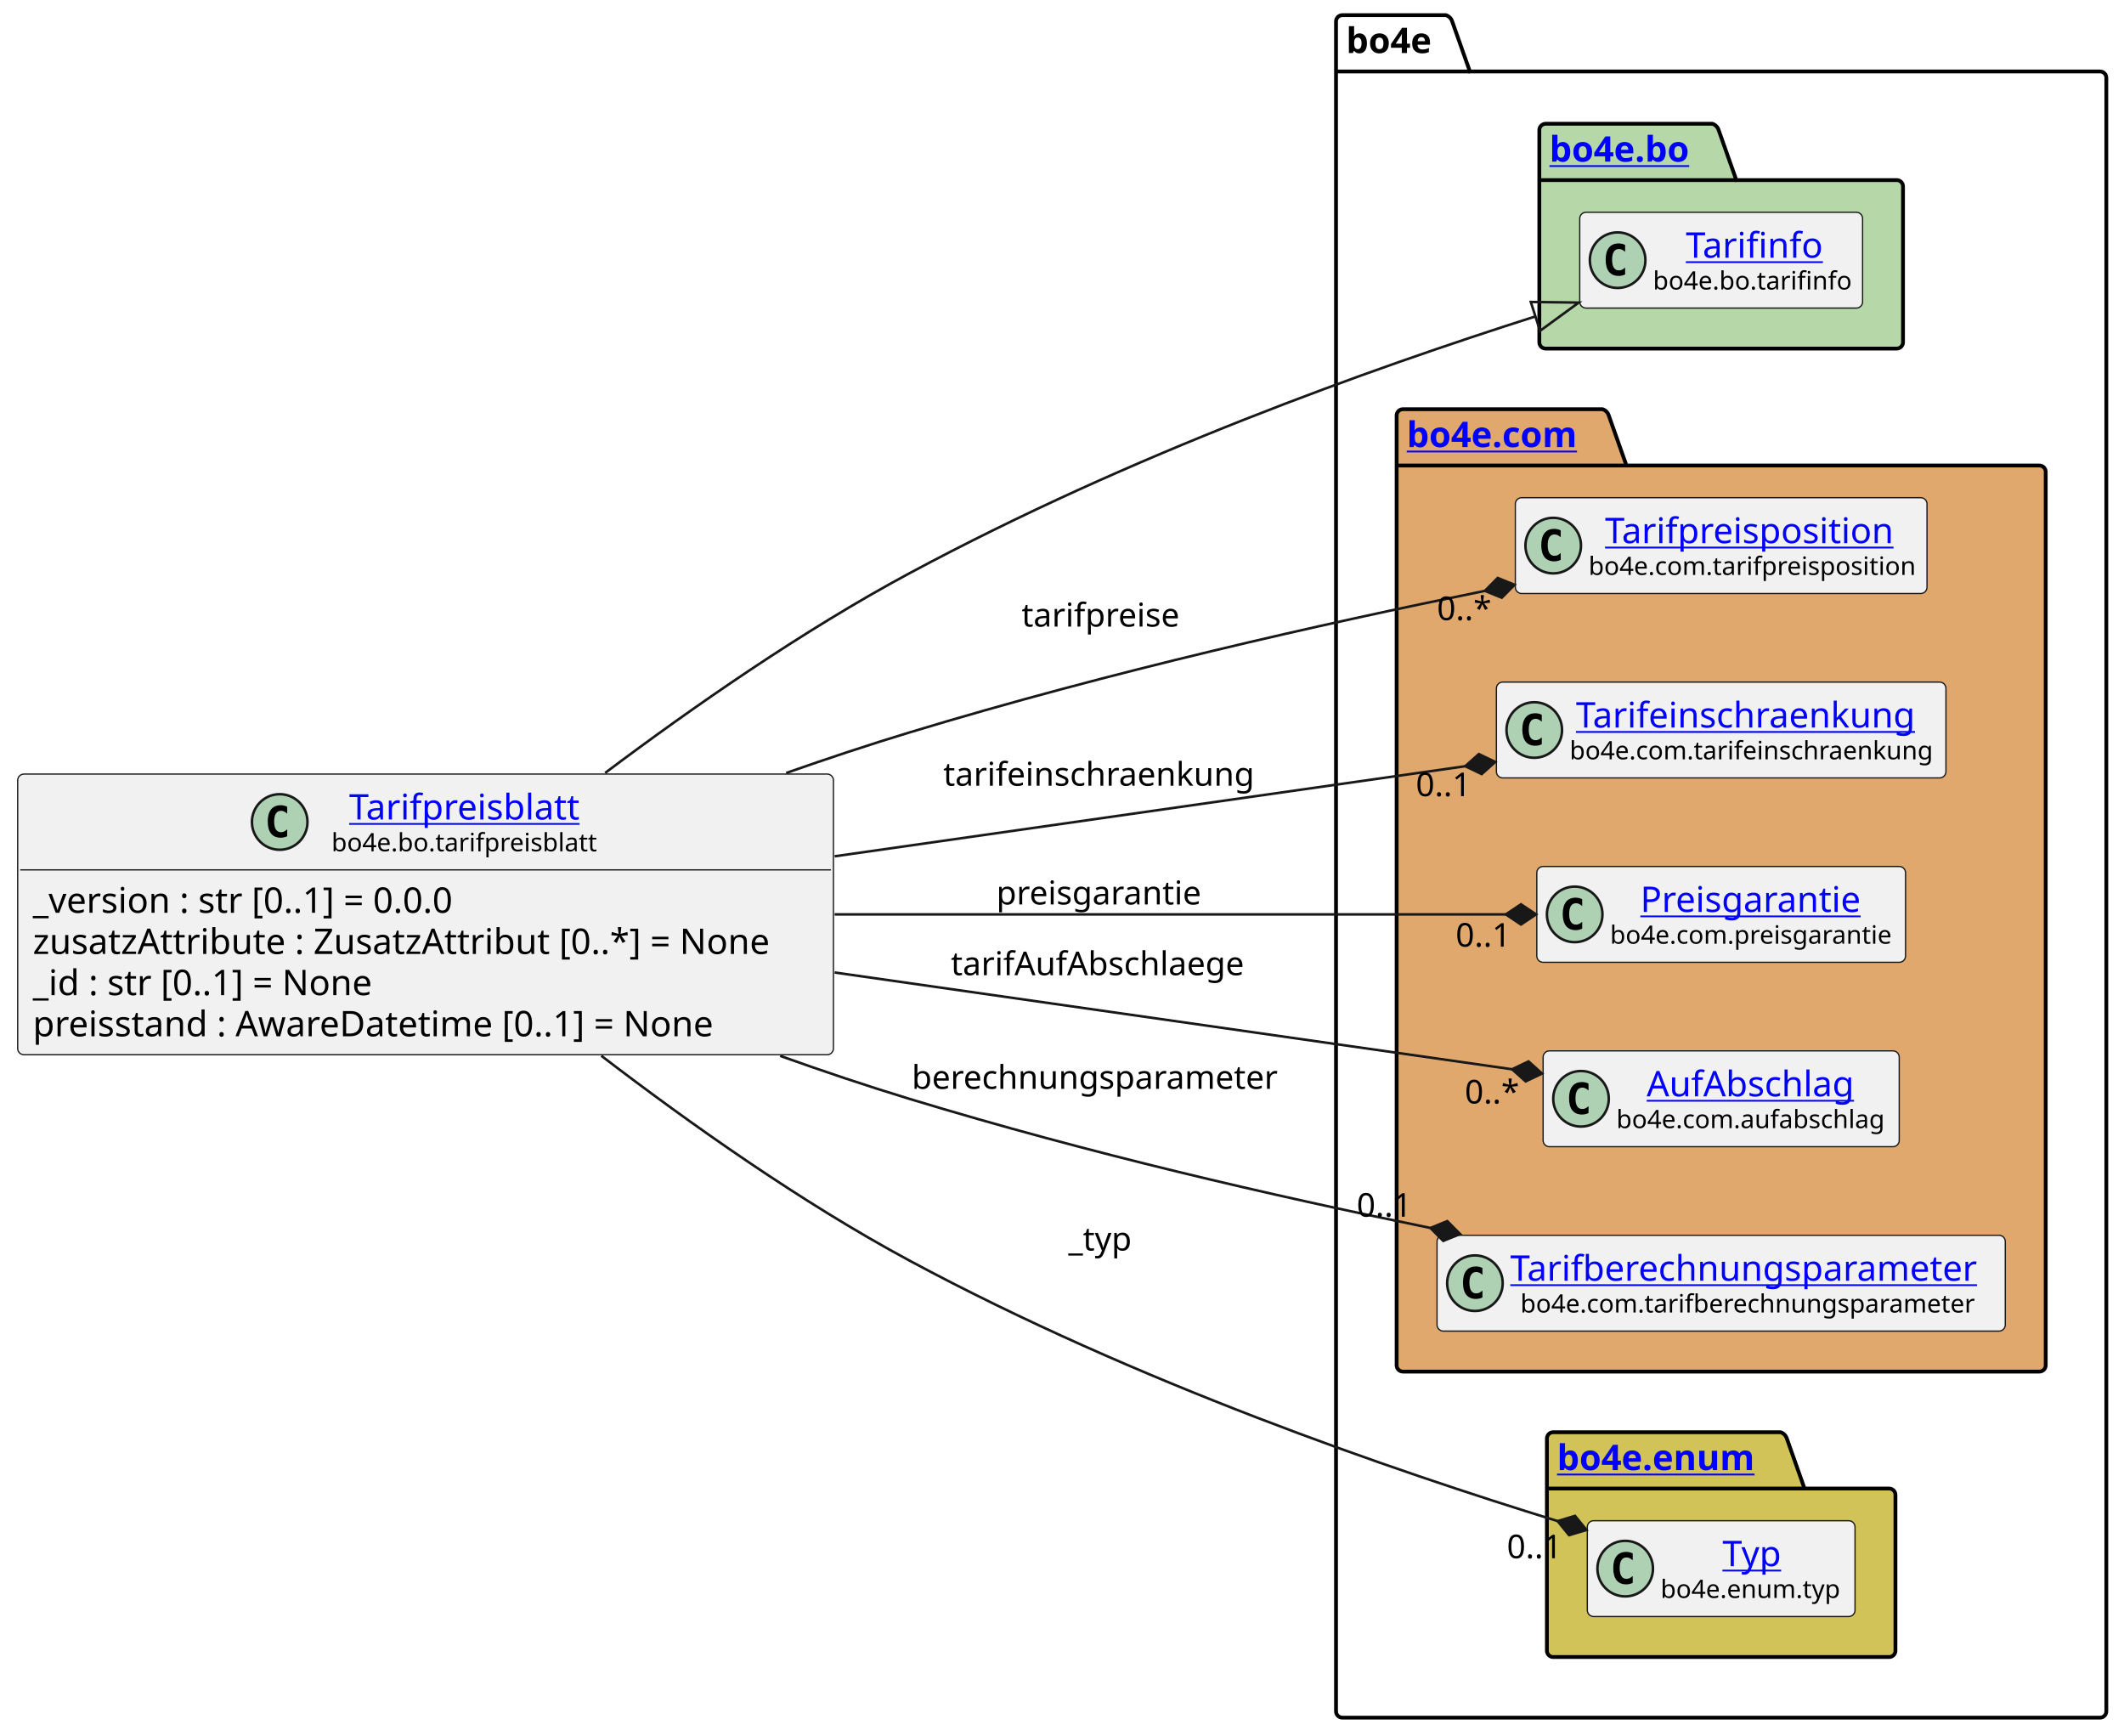
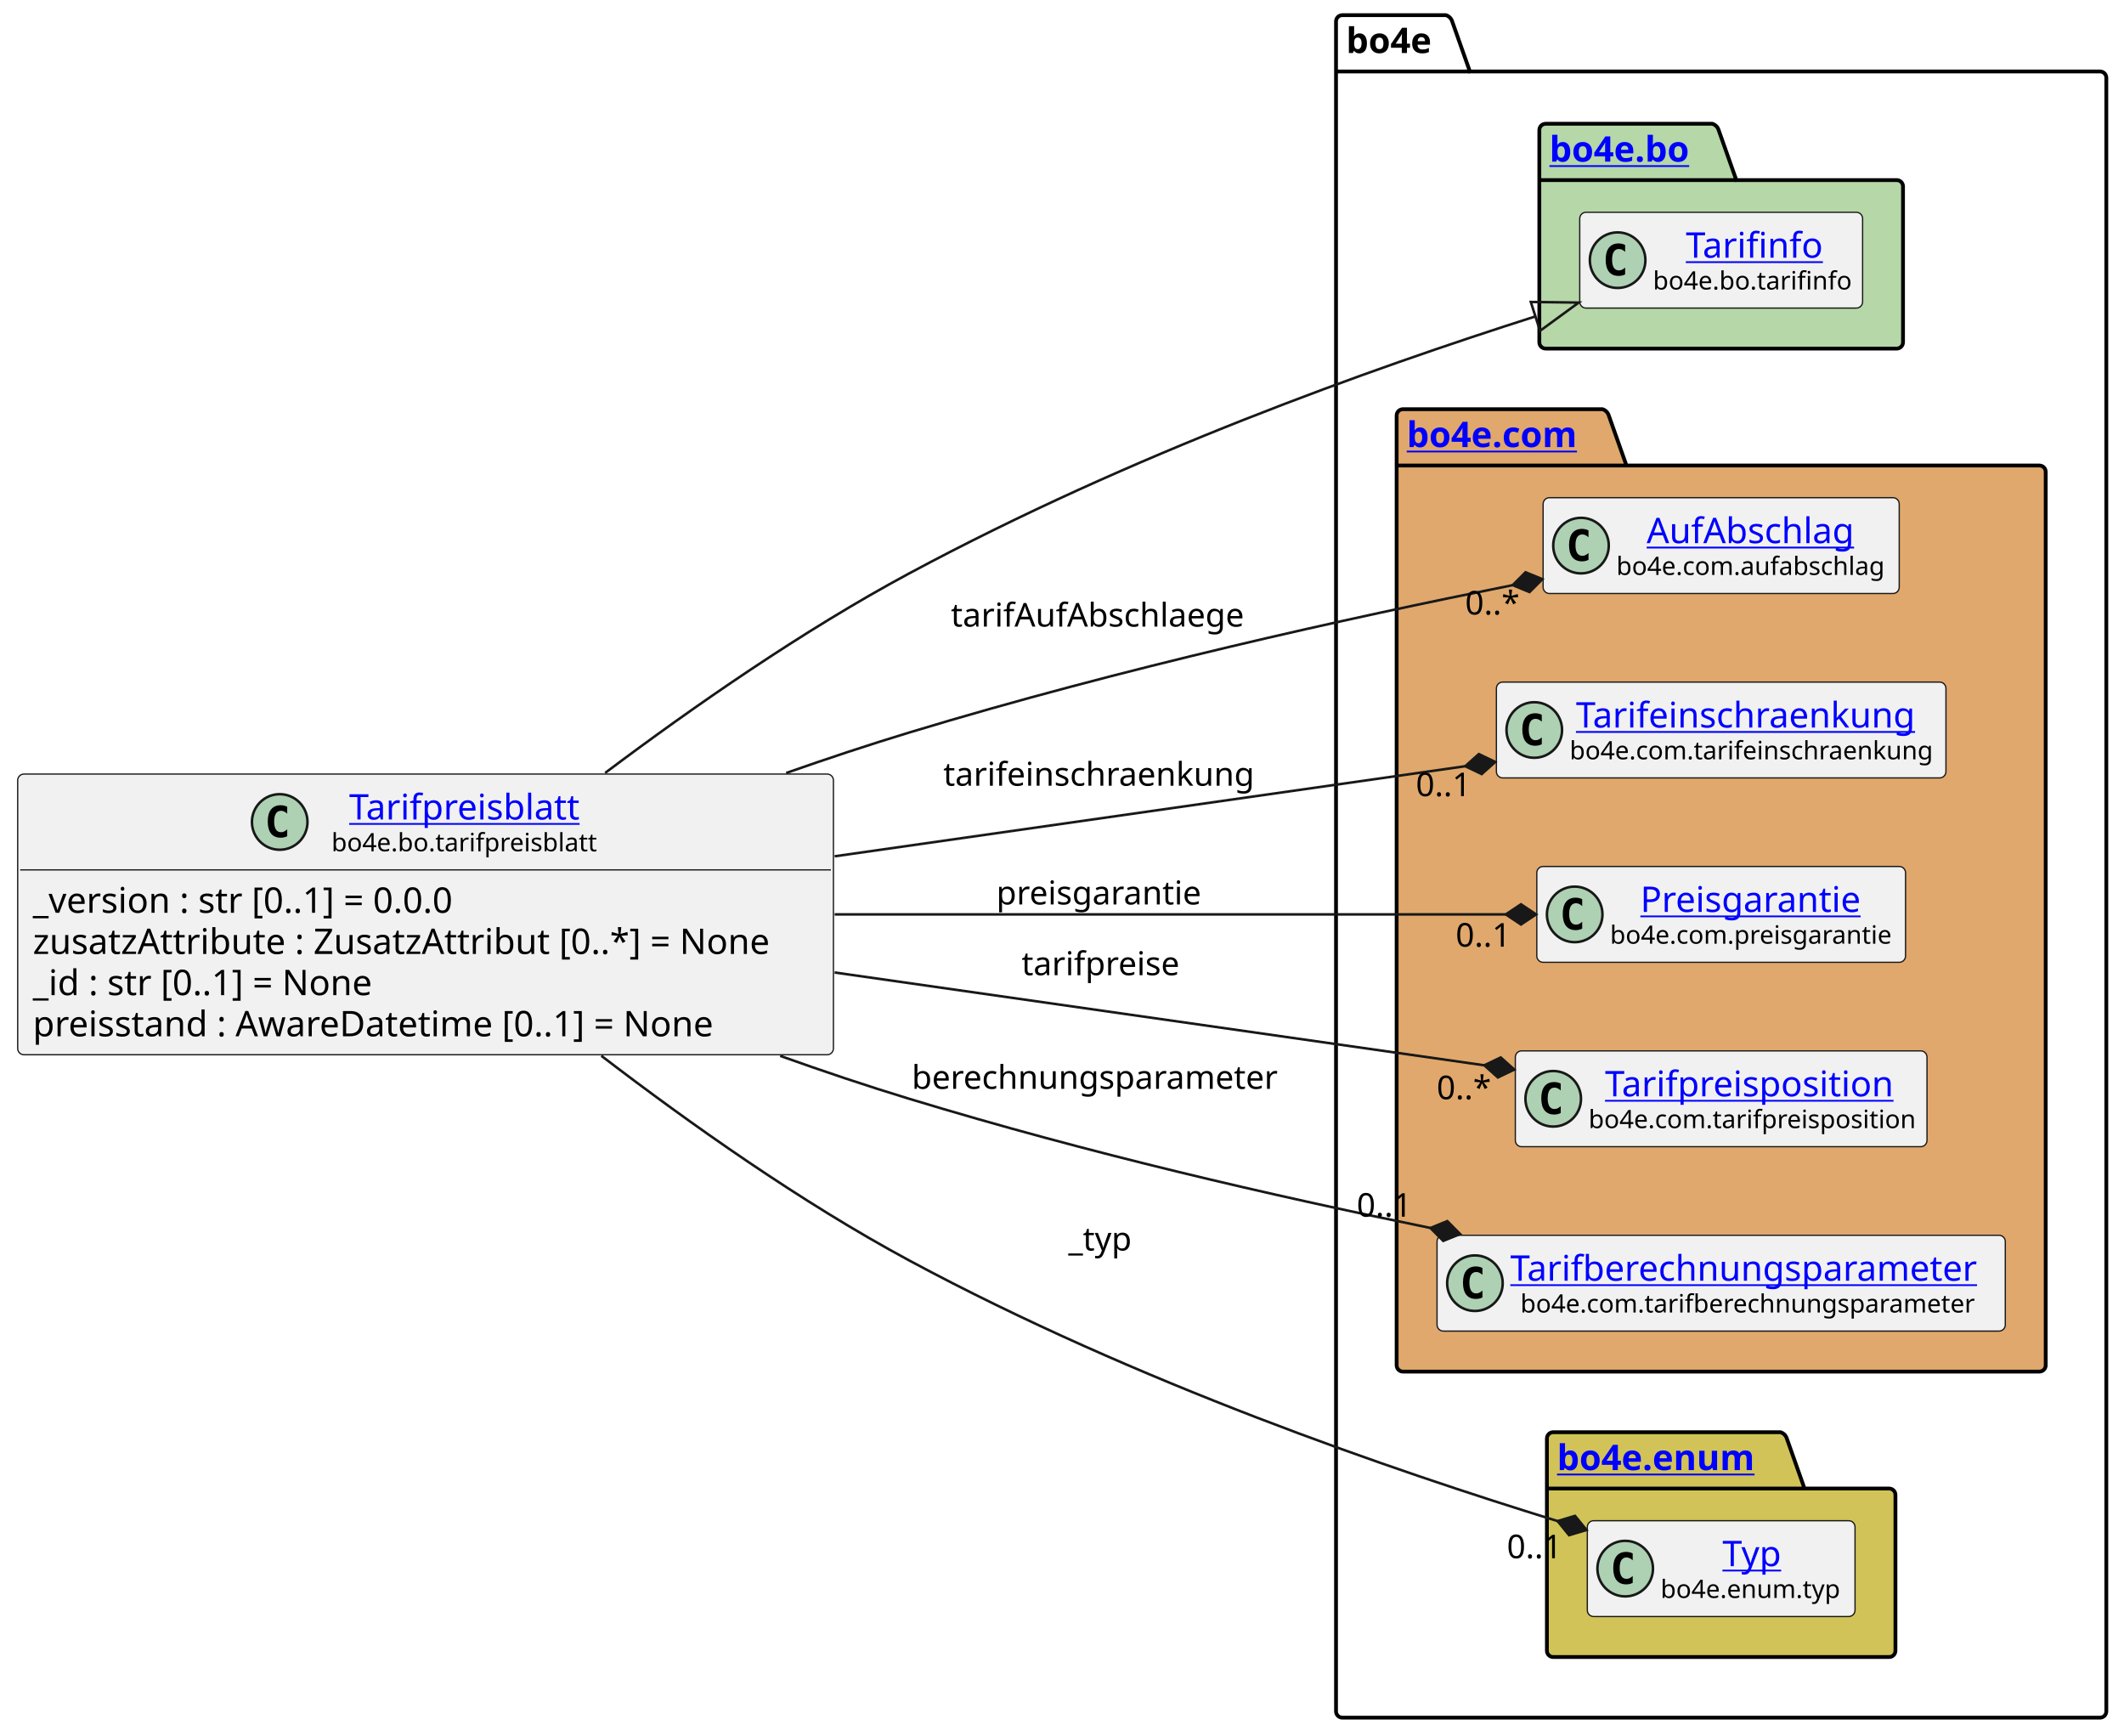
<svg xmlns="http://www.w3.org/2000/svg" xmlns:xlink="http://www.w3.org/1999/xlink" contentStyleType="text/css" height="687px" preserveAspectRatio="none" style="width:841px;height:687px;background:#FFFFFF;" version="1.1" viewBox="0 0 841 687" width="841px" zoomAndPan="magnify">
  <defs />
  <g>
    <g id="cluster_bo4e">
      <path d="M531.5,6 L572.5,6 A3.75,3.75 0 0 1 575,8.5 L582,28.297 L831.5,28.297 A2.5,2.5 0 0 1 834,30.797 L834,677.5 A2.5,2.5 0 0 1 831.5,680 L531.5,680 A2.5,2.5 0 0 1 529,677.5 L529,8.5 A2.5,2.5 0 0 1 531.5,6 " fill="none" style="stroke:#000000;stroke-width:1.5;" />
      <line style="stroke:#000000;stroke-width:1.5;" x1="529" x2="582" y1="28.297" y2="28.297" />
      <text fill="#000000" font-family="sans-serif" font-size="14" font-weight="bold" lengthAdjust="spacing" textLength="40" x="533" y="20.995">bo4e</text>
    </g>
    <g id="cluster_bo">
      <path d="M612,49 L678,49 A3.75,3.75 0 0 1 680.5,51.5 L687.5,71.297 L751,71.297 A2.5,2.5 0 0 1 753.5,73.797 L753.5,135.5 A2.5,2.5 0 0 1 751,138 L612,138 A2.5,2.5 0 0 1 609.5,135.5 L609.5,51.5 A2.5,2.5 0 0 1 612,49 " fill="#B6D7A8" style="stroke:#000000;stroke-width:1.5;" />
      <line style="stroke:#000000;stroke-width:1.5;" x1="609.5" x2="687.5" y1="71.297" y2="71.297" />
      <a href="https://bo4e.github.io/BO4E-python/latest/api/bo4e.bo.html" target="_top" title="https://bo4e.github.io/BO4E-python/latest/api/bo4e.bo.html" xlink:actuate="onRequest" xlink:href="https://bo4e.github.io/BO4E-python/latest/api/bo4e.bo.html" xlink:show="new" xlink:title="https://bo4e.github.io/BO4E-python/latest/api/bo4e.bo.html" xlink:type="simple">
        <text fill="#0000FF" font-family="sans-serif" font-size="14" font-weight="bold" lengthAdjust="spacing" text-decoration="underline" textLength="65" x="613.5" y="63.995">bo4e.bo</text>
      </a>
    </g>
    <g id="cluster_com">
      <path d="M555.5,162 L634.5,162 A3.75,3.75 0 0 1 637,164.5 L644,184.297 L807.5,184.297 A2.5,2.5 0 0 1 810,186.797 L810,540.5 A2.5,2.5 0 0 1 807.5,543 L555.5,543 A2.5,2.5 0 0 1 553,540.5 L553,164.5 A2.5,2.5 0 0 1 555.5,162 " fill="#E0A86C" style="stroke:#000000;stroke-width:1.5;" />
      <line style="stroke:#000000;stroke-width:1.5;" x1="553" x2="644" y1="184.297" y2="184.297" />
      <a href="https://bo4e.github.io/BO4E-python/latest/api/bo4e.com.html" target="_top" title="https://bo4e.github.io/BO4E-python/latest/api/bo4e.com.html" xlink:actuate="onRequest" xlink:href="https://bo4e.github.io/BO4E-python/latest/api/bo4e.com.html" xlink:show="new" xlink:title="https://bo4e.github.io/BO4E-python/latest/api/bo4e.com.html" xlink:type="simple">
        <text fill="#0000FF" font-family="sans-serif" font-size="14" font-weight="bold" lengthAdjust="spacing" text-decoration="underline" textLength="78" x="557" y="176.995">bo4e.com</text>
      </a>
    </g>
    <g id="cluster_enum">
      <path d="M615,567 L705,567 A3.75,3.75 0 0 1 707.5,569.5 L714.5,589.297 L748,589.297 A2.5,2.5 0 0 1 750.5,591.797 L750.5,653.5 A2.5,2.5 0 0 1 748,656 L615,656 A2.5,2.5 0 0 1 612.5,653.5 L612.5,569.5 A2.5,2.5 0 0 1 615,567 " fill="#D1C358" style="stroke:#000000;stroke-width:1.5;" />
      <line style="stroke:#000000;stroke-width:1.5;" x1="612.5" x2="714.5" y1="589.297" y2="589.297" />
      <a href="https://bo4e.github.io/BO4E-python/latest/api/bo4e.enum.html" target="_top" title="https://bo4e.github.io/BO4E-python/latest/api/bo4e.enum.html" xlink:actuate="onRequest" xlink:href="https://bo4e.github.io/BO4E-python/latest/api/bo4e.enum.html" xlink:show="new" xlink:title="https://bo4e.github.io/BO4E-python/latest/api/bo4e.enum.html" xlink:type="simple">
        <text fill="#0000FF" font-family="sans-serif" font-size="14" font-weight="bold" lengthAdjust="spacing" text-decoration="underline" textLength="89" x="616.5" y="581.995">bo4e.enum</text>
      </a>
    </g>
    <g id="elem_Tarifinfo">
      <rect codeLine="11" fill="#F1F1F1" height="37.938" id="Tarifinfo" rx="2.5" ry="2.5" style="stroke:#181818;stroke-width:0.5;" width="112" x="625.5" y="84.03" />
      <ellipse cx="640.5" cy="102.999" fill="#ADD1B2" rx="11" ry="11" style="stroke:#181818;stroke-width:1.0;" />
      <path d="M643.469,108.639 Q642.891,108.936 642.25,109.077 Q641.609,109.233 640.906,109.233 Q638.406,109.233 637.078,107.593 Q635.766,105.936 635.766,102.811 Q635.766,99.686 637.078,98.03 Q638.406,96.374 640.906,96.374 Q641.609,96.374 642.25,96.53 Q642.906,96.686 643.469,96.983 L643.469,99.702 Q642.844,99.124 642.25,98.858 Q641.656,98.577 641.031,98.577 Q639.688,98.577 639,99.655 Q638.312,100.718 638.312,102.811 Q638.312,104.905 639,105.983 Q639.688,107.046 641.031,107.046 Q641.656,107.046 642.25,106.78 Q642.844,106.499 643.469,105.921 L643.469,108.639 Z " fill="#000000" />
      <a href="https://bo4e.github.io/BO4E-python/latest/api/bo4e.bo.html#bo4e.bo.tarifinfo.Tarifinfo" target="_top" title="https://bo4e.github.io/BO4E-python/latest/api/bo4e.bo.html#bo4e.bo.tarifinfo.Tarifinfo" xlink:actuate="onRequest" xlink:href="https://bo4e.github.io/BO4E-python/latest/api/bo4e.bo.html#bo4e.bo.tarifinfo.Tarifinfo" xlink:show="new" xlink:title="https://bo4e.github.io/BO4E-python/latest/api/bo4e.bo.html#bo4e.bo.tarifinfo.Tarifinfo" xlink:type="simple">
        <text fill="#0000FF" font-family="sans-serif" font-size="14" lengthAdjust="spacing" text-decoration="underline" textLength="54" x="667.5" y="102.025">Tarifinfo</text>
      </a>
      <text fill="#000000" font-family="sans-serif" font-size="10" lengthAdjust="spacing" textLength="80" x="654.5" y="114.609">bo4e.bo.tarifinfo</text>
    </g>
-     <g id="elem_Tarifpreisposition">
-       <rect codeLine="14" fill="#F1F1F1" height="37.938" id="Tarifpreisposition" rx="2.5" ry="2.5" style="stroke:#181818;stroke-width:0.5;" width="163" x="600" y="197.03" />
-       <ellipse cx="615" cy="215.999" fill="#ADD1B2" rx="11" ry="11" style="stroke:#181818;stroke-width:1.0;" />
-       <path d="M617.969,221.639 Q617.391,221.936 616.75,222.077 Q616.109,222.233 615.406,222.233 Q612.906,222.233 611.578,220.593 Q610.266,218.936 610.266,215.811 Q610.266,212.686 611.578,211.03 Q612.906,209.374 615.406,209.374 Q616.109,209.374 616.75,209.53 Q617.406,209.686 617.969,209.983 L617.969,212.702 Q617.344,212.124 616.75,211.858 Q616.156,211.577 615.531,211.577 Q614.188,211.577 613.5,212.655 Q612.812,213.718 612.812,215.811 Q612.812,217.905 613.5,218.983 Q614.188,220.046 615.531,220.046 Q616.156,220.046 616.75,219.78 Q617.344,219.499 617.969,218.921 L617.969,221.639 Z " fill="#000000" />
-       <a href="https://bo4e.github.io/BO4E-python/latest/api/bo4e.com.html#bo4e.com.tarifpreisposition.Tarifpreisposition" target="_top" title="https://bo4e.github.io/BO4E-python/latest/api/bo4e.com.html#bo4e.com.tarifpreisposition.Tarifpreisposition" xlink:actuate="onRequest" xlink:href="https://bo4e.github.io/BO4E-python/latest/api/bo4e.com.html#bo4e.com.tarifpreisposition.Tarifpreisposition" xlink:show="new" xlink:title="https://bo4e.github.io/BO4E-python/latest/api/bo4e.com.html#bo4e.com.tarifpreisposition.Tarifpreisposition" xlink:type="simple">
-         <text fill="#0000FF" font-family="sans-serif" font-size="14" lengthAdjust="spacing" text-decoration="underline" textLength="118" x="635.5" y="215.025">Tarifpreisposition</text>
+     <g id="elem_AufAbschlag">
+       <rect codeLine="14" fill="#F1F1F1" height="37.938" id="AufAbschlag" rx="2.5" ry="2.5" style="stroke:#181818;stroke-width:0.5;" width="141" x="611" y="197.03" />
+       <ellipse cx="626" cy="215.999" fill="#ADD1B2" rx="11" ry="11" style="stroke:#181818;stroke-width:1.0;" />
+       <path d="M628.969,221.639 Q628.391,221.936 627.75,222.077 Q627.109,222.233 626.406,222.233 Q623.906,222.233 622.578,220.593 Q621.266,218.936 621.266,215.811 Q621.266,212.686 622.578,211.03 Q623.906,209.374 626.406,209.374 Q627.109,209.374 627.75,209.53 Q628.406,209.686 628.969,209.983 L628.969,212.702 Q628.344,212.124 627.75,211.858 Q627.156,211.577 626.531,211.577 Q625.188,211.577 624.5,212.655 Q623.812,213.718 623.812,215.811 Q623.812,217.905 624.5,218.983 Q625.188,220.046 626.531,220.046 Q627.156,220.046 627.75,219.78 Q628.344,219.499 628.969,218.921 L628.969,221.639 Z " fill="#000000" />
+       <a href="https://bo4e.github.io/BO4E-python/latest/api/bo4e.com.html#bo4e.com.aufabschlag.AufAbschlag" target="_top" title="https://bo4e.github.io/BO4E-python/latest/api/bo4e.com.html#bo4e.com.aufabschlag.AufAbschlag" xlink:actuate="onRequest" xlink:href="https://bo4e.github.io/BO4E-python/latest/api/bo4e.com.html#bo4e.com.aufabschlag.AufAbschlag" xlink:show="new" xlink:title="https://bo4e.github.io/BO4E-python/latest/api/bo4e.com.html#bo4e.com.aufabschlag.AufAbschlag" xlink:type="simple">
+         <text fill="#0000FF" font-family="sans-serif" font-size="14" lengthAdjust="spacing" text-decoration="underline" textLength="85" x="652" y="215.025">AufAbschlag</text>
      </a>
-       <text fill="#000000" font-family="sans-serif" font-size="10" lengthAdjust="spacing" textLength="131" x="629" y="227.609">bo4e.com.tarifpreisposition</text>
+       <text fill="#000000" font-family="sans-serif" font-size="10" lengthAdjust="spacing" textLength="109" x="640" y="227.609">bo4e.com.aufabschlag</text>
    </g>
    <g id="elem_Tarifeinschraenkung">
      <rect codeLine="15" fill="#F1F1F1" height="37.938" id="Tarifeinschraenkung" rx="2.5" ry="2.5" style="stroke:#181818;stroke-width:0.5;" width="178" x="592.5" y="270.03" />
      <ellipse cx="607.5" cy="288.999" fill="#ADD1B2" rx="11" ry="11" style="stroke:#181818;stroke-width:1.0;" />
      <path d="M610.469,294.639 Q609.891,294.936 609.25,295.077 Q608.609,295.233 607.906,295.233 Q605.406,295.233 604.078,293.592 Q602.766,291.936 602.766,288.811 Q602.766,285.686 604.078,284.03 Q605.406,282.374 607.906,282.374 Q608.609,282.374 609.25,282.53 Q609.906,282.686 610.469,282.983 L610.469,285.702 Q609.844,285.124 609.25,284.858 Q608.656,284.577 608.031,284.577 Q606.688,284.577 606,285.655 Q605.312,286.717 605.312,288.811 Q605.312,290.905 606,291.983 Q606.688,293.046 608.031,293.046 Q608.656,293.046 609.25,292.78 Q609.844,292.499 610.469,291.921 L610.469,294.639 Z " fill="#000000" />
      <a href="https://bo4e.github.io/BO4E-python/latest/api/bo4e.com.html#bo4e.com.tarifeinschraenkung.Tarifeinschraenkung" target="_top" title="https://bo4e.github.io/BO4E-python/latest/api/bo4e.com.html#bo4e.com.tarifeinschraenkung.Tarifeinschraenkung" xlink:actuate="onRequest" xlink:href="https://bo4e.github.io/BO4E-python/latest/api/bo4e.com.html#bo4e.com.tarifeinschraenkung.Tarifeinschraenkung" xlink:show="new" xlink:title="https://bo4e.github.io/BO4E-python/latest/api/bo4e.com.html#bo4e.com.tarifeinschraenkung.Tarifeinschraenkung" xlink:type="simple">
        <text fill="#0000FF" font-family="sans-serif" font-size="14" lengthAdjust="spacing" text-decoration="underline" textLength="141" x="624" y="288.025">Tarifeinschraenkung</text>
      </a>
      <text fill="#000000" font-family="sans-serif" font-size="10" lengthAdjust="spacing" textLength="146" x="621.5" y="300.609">bo4e.com.tarifeinschraenkung</text>
    </g>
    <g id="elem_Preisgarantie">
      <rect codeLine="16" fill="#F1F1F1" height="37.938" id="Preisgarantie" rx="2.5" ry="2.5" style="stroke:#181818;stroke-width:0.5;" width="146" x="608.5" y="343.03" />
      <ellipse cx="623.5" cy="361.999" fill="#ADD1B2" rx="11" ry="11" style="stroke:#181818;stroke-width:1.0;" />
      <path d="M626.469,367.639 Q625.891,367.936 625.25,368.077 Q624.609,368.233 623.906,368.233 Q621.406,368.233 620.078,366.592 Q618.766,364.936 618.766,361.811 Q618.766,358.686 620.078,357.03 Q621.406,355.374 623.906,355.374 Q624.609,355.374 625.25,355.53 Q625.906,355.686 626.469,355.983 L626.469,358.702 Q625.844,358.124 625.25,357.858 Q624.656,357.577 624.031,357.577 Q622.688,357.577 622,358.655 Q621.312,359.717 621.312,361.811 Q621.312,363.905 622,364.983 Q622.688,366.046 624.031,366.046 Q624.656,366.046 625.25,365.78 Q625.844,365.499 626.469,364.921 L626.469,367.639 Z " fill="#000000" />
      <a href="https://bo4e.github.io/BO4E-python/latest/api/bo4e.com.html#bo4e.com.preisgarantie.Preisgarantie" target="_top" title="https://bo4e.github.io/BO4E-python/latest/api/bo4e.com.html#bo4e.com.preisgarantie.Preisgarantie" xlink:actuate="onRequest" xlink:href="https://bo4e.github.io/BO4E-python/latest/api/bo4e.com.html#bo4e.com.preisgarantie.Preisgarantie" xlink:show="new" xlink:title="https://bo4e.github.io/BO4E-python/latest/api/bo4e.com.html#bo4e.com.preisgarantie.Preisgarantie" xlink:type="simple">
        <text fill="#0000FF" font-family="sans-serif" font-size="14" lengthAdjust="spacing" text-decoration="underline" textLength="90" x="649.5" y="361.025">Preisgarantie</text>
      </a>
      <text fill="#000000" font-family="sans-serif" font-size="10" lengthAdjust="spacing" textLength="114" x="637.5" y="373.609">bo4e.com.preisgarantie</text>
    </g>
-     <g id="elem_AufAbschlag">
-       <rect codeLine="17" fill="#F1F1F1" height="37.938" id="AufAbschlag" rx="2.5" ry="2.5" style="stroke:#181818;stroke-width:0.5;" width="141" x="611" y="416.03" />
-       <ellipse cx="626" cy="434.999" fill="#ADD1B2" rx="11" ry="11" style="stroke:#181818;stroke-width:1.0;" />
-       <path d="M628.969,440.639 Q628.391,440.936 627.75,441.077 Q627.109,441.233 626.406,441.233 Q623.906,441.233 622.578,439.592 Q621.266,437.936 621.266,434.811 Q621.266,431.686 622.578,430.03 Q623.906,428.374 626.406,428.374 Q627.109,428.374 627.75,428.53 Q628.406,428.686 628.969,428.983 L628.969,431.702 Q628.344,431.124 627.75,430.858 Q627.156,430.577 626.531,430.577 Q625.188,430.577 624.5,431.655 Q623.812,432.717 623.812,434.811 Q623.812,436.905 624.5,437.983 Q625.188,439.046 626.531,439.046 Q627.156,439.046 627.75,438.78 Q628.344,438.499 628.969,437.921 L628.969,440.639 Z " fill="#000000" />
-       <a href="https://bo4e.github.io/BO4E-python/latest/api/bo4e.com.html#bo4e.com.aufabschlag.AufAbschlag" target="_top" title="https://bo4e.github.io/BO4E-python/latest/api/bo4e.com.html#bo4e.com.aufabschlag.AufAbschlag" xlink:actuate="onRequest" xlink:href="https://bo4e.github.io/BO4E-python/latest/api/bo4e.com.html#bo4e.com.aufabschlag.AufAbschlag" xlink:show="new" xlink:title="https://bo4e.github.io/BO4E-python/latest/api/bo4e.com.html#bo4e.com.aufabschlag.AufAbschlag" xlink:type="simple">
-         <text fill="#0000FF" font-family="sans-serif" font-size="14" lengthAdjust="spacing" text-decoration="underline" textLength="85" x="652" y="434.025">AufAbschlag</text>
+     <g id="elem_Tarifpreisposition">
+       <rect codeLine="17" fill="#F1F1F1" height="37.938" id="Tarifpreisposition" rx="2.5" ry="2.5" style="stroke:#181818;stroke-width:0.5;" width="163" x="600" y="416.03" />
+       <ellipse cx="615" cy="434.999" fill="#ADD1B2" rx="11" ry="11" style="stroke:#181818;stroke-width:1.0;" />
+       <path d="M617.969,440.639 Q617.391,440.936 616.75,441.077 Q616.109,441.233 615.406,441.233 Q612.906,441.233 611.578,439.592 Q610.266,437.936 610.266,434.811 Q610.266,431.686 611.578,430.03 Q612.906,428.374 615.406,428.374 Q616.109,428.374 616.75,428.53 Q617.406,428.686 617.969,428.983 L617.969,431.702 Q617.344,431.124 616.75,430.858 Q616.156,430.577 615.531,430.577 Q614.188,430.577 613.5,431.655 Q612.812,432.717 612.812,434.811 Q612.812,436.905 613.5,437.983 Q614.188,439.046 615.531,439.046 Q616.156,439.046 616.75,438.78 Q617.344,438.499 617.969,437.921 L617.969,440.639 Z " fill="#000000" />
+       <a href="https://bo4e.github.io/BO4E-python/latest/api/bo4e.com.html#bo4e.com.tarifpreisposition.Tarifpreisposition" target="_top" title="https://bo4e.github.io/BO4E-python/latest/api/bo4e.com.html#bo4e.com.tarifpreisposition.Tarifpreisposition" xlink:actuate="onRequest" xlink:href="https://bo4e.github.io/BO4E-python/latest/api/bo4e.com.html#bo4e.com.tarifpreisposition.Tarifpreisposition" xlink:show="new" xlink:title="https://bo4e.github.io/BO4E-python/latest/api/bo4e.com.html#bo4e.com.tarifpreisposition.Tarifpreisposition" xlink:type="simple">
+         <text fill="#0000FF" font-family="sans-serif" font-size="14" lengthAdjust="spacing" text-decoration="underline" textLength="118" x="635.5" y="434.025">Tarifpreisposition</text>
      </a>
-       <text fill="#000000" font-family="sans-serif" font-size="10" lengthAdjust="spacing" textLength="109" x="640" y="446.609">bo4e.com.aufabschlag</text>
+       <text fill="#000000" font-family="sans-serif" font-size="10" lengthAdjust="spacing" textLength="131" x="629" y="446.609">bo4e.com.tarifpreisposition</text>
    </g>
    <g id="elem_Tarifberechnungsparameter">
      <rect codeLine="18" fill="#F1F1F1" height="37.938" id="Tarifberechnungsparameter" rx="2.5" ry="2.5" style="stroke:#181818;stroke-width:0.5;" width="225" x="569" y="489.03" />
      <ellipse cx="584" cy="507.999" fill="#ADD1B2" rx="11" ry="11" style="stroke:#181818;stroke-width:1.0;" />
      <path d="M586.969,513.639 Q586.391,513.936 585.75,514.077 Q585.109,514.233 584.406,514.233 Q581.906,514.233 580.578,512.592 Q579.266,510.936 579.266,507.811 Q579.266,504.686 580.578,503.03 Q581.906,501.374 584.406,501.374 Q585.109,501.374 585.75,501.53 Q586.406,501.686 586.969,501.983 L586.969,504.702 Q586.344,504.124 585.75,503.858 Q585.156,503.577 584.531,503.577 Q583.188,503.577 582.5,504.655 Q581.812,505.717 581.812,507.811 Q581.812,509.905 582.5,510.983 Q583.188,512.046 584.531,512.046 Q585.156,512.046 585.75,511.78 Q586.344,511.499 586.969,510.921 L586.969,513.639 Z " fill="#000000" />
      <a href="https://bo4e.github.io/BO4E-python/latest/api/bo4e.com.html#bo4e.com.tarifberechnungsparameter.Tarifberechnungsparameter" target="_top" title="https://bo4e.github.io/BO4E-python/latest/api/bo4e.com.html#bo4e.com.tarifberechnungsparameter.Tarifberechnungsparameter" xlink:actuate="onRequest" xlink:href="https://bo4e.github.io/BO4E-python/latest/api/bo4e.com.html#bo4e.com.tarifberechnungsparameter.Tarifberechnungsparameter" xlink:show="new" xlink:title="https://bo4e.github.io/BO4E-python/latest/api/bo4e.com.html#bo4e.com.tarifberechnungsparameter.Tarifberechnungsparameter" xlink:type="simple">
        <text fill="#0000FF" font-family="sans-serif" font-size="14" lengthAdjust="spacing" text-decoration="underline" textLength="193" x="598" y="507.025">Tarifberechnungsparameter</text>
      </a>
      <text fill="#000000" font-family="sans-serif" font-size="10" lengthAdjust="spacing" textLength="185" x="602" y="519.609">bo4e.com.tarifberechnungsparameter</text>
    </g>
    <g id="elem_Typ">
      <rect codeLine="21" fill="#F1F1F1" height="37.938" id="Typ" rx="2.5" ry="2.5" style="stroke:#181818;stroke-width:0.5;" width="106" x="628.5" y="602.03" />
      <ellipse cx="643.5" cy="620.999" fill="#ADD1B2" rx="11" ry="11" style="stroke:#181818;stroke-width:1.0;" />
      <path d="M646.469,626.639 Q645.891,626.936 645.25,627.077 Q644.609,627.233 643.906,627.233 Q641.406,627.233 640.078,625.592 Q638.766,623.936 638.766,620.811 Q638.766,617.686 640.078,616.03 Q641.406,614.374 643.906,614.374 Q644.609,614.374 645.25,614.53 Q645.906,614.686 646.469,614.983 L646.469,617.702 Q645.844,617.124 645.25,616.858 Q644.656,616.577 644.031,616.577 Q642.688,616.577 642,617.655 Q641.312,618.717 641.312,620.811 Q641.312,622.905 642,623.983 Q642.688,625.046 644.031,625.046 Q644.656,625.046 645.25,624.78 Q645.844,624.499 646.469,623.921 L646.469,626.639 Z " fill="#000000" />
      <a href="https://bo4e.github.io/BO4E-python/latest/api/bo4e.enum.html#bo4e.enum.typ.Typ" target="_top" title="https://bo4e.github.io/BO4E-python/latest/api/bo4e.enum.html#bo4e.enum.typ.Typ" xlink:actuate="onRequest" xlink:href="https://bo4e.github.io/BO4E-python/latest/api/bo4e.enum.html#bo4e.enum.typ.Typ" xlink:show="new" xlink:title="https://bo4e.github.io/BO4E-python/latest/api/bo4e.enum.html#bo4e.enum.typ.Typ" xlink:type="simple">
        <text fill="#0000FF" font-family="sans-serif" font-size="14" lengthAdjust="spacing" text-decoration="underline" textLength="25" x="682" y="620.025">Typ</text>
      </a>
      <text fill="#000000" font-family="sans-serif" font-size="10" lengthAdjust="spacing" textLength="74" x="657.5" y="632.609">bo4e.enum.typ</text>
    </g>
    <g id="elem_Tarifpreisblatt">
      <rect codeLine="3" fill="#F1F1F1" height="111.125" id="Tarifpreisblatt" rx="2.5" ry="2.5" style="stroke:#181818;stroke-width:0.5;" width="323" x="7" y="306.44" />
      <ellipse cx="110.75" cy="325.409" fill="#ADD1B2" rx="11" ry="11" style="stroke:#181818;stroke-width:1.0;" />
      <path d="M113.719,331.049 Q113.141,331.346 112.5,331.487 Q111.859,331.643 111.156,331.643 Q108.656,331.643 107.328,330.002 Q106.016,328.346 106.016,325.221 Q106.016,322.096 107.328,320.44 Q108.656,318.784 111.156,318.784 Q111.859,318.784 112.5,318.94 Q113.156,319.096 113.719,319.393 L113.719,322.112 Q113.094,321.534 112.5,321.268 Q111.906,320.987 111.281,320.987 Q109.938,320.987 109.25,322.065 Q108.562,323.127 108.562,325.221 Q108.562,327.315 109.25,328.393 Q109.938,329.456 111.281,329.456 Q111.906,329.456 112.5,329.19 Q113.094,328.909 113.719,328.331 L113.719,331.049 Z " fill="#000000" />
      <a href="https://bo4e.github.io/BO4E-python/latest/api/bo4e.bo.html#bo4e.bo.tarifpreisblatt.Tarifpreisblatt" target="_top" title="https://bo4e.github.io/BO4E-python/latest/api/bo4e.bo.html#bo4e.bo.tarifpreisblatt.Tarifpreisblatt" xlink:actuate="onRequest" xlink:href="https://bo4e.github.io/BO4E-python/latest/api/bo4e.bo.html#bo4e.bo.tarifpreisblatt.Tarifpreisblatt" xlink:show="new" xlink:title="https://bo4e.github.io/BO4E-python/latest/api/bo4e.bo.html#bo4e.bo.tarifpreisblatt.Tarifpreisblatt" xlink:type="simple">
        <text fill="#0000FF" font-family="sans-serif" font-size="14" lengthAdjust="spacing" text-decoration="underline" textLength="93" x="138.25" y="324.435">Tarifpreisblatt</text>
      </a>
      <text fill="#000000" font-family="sans-serif" font-size="10" lengthAdjust="spacing" textLength="107" x="131.25" y="337.019">bo4e.bo.tarifpreisblatt</text>
      <line style="stroke:#181818;stroke-width:0.5;" x1="8" x2="329" y1="344.377" y2="344.377" />
      <text fill="#000000" font-family="sans-serif" font-size="14" lengthAdjust="spacing" textLength="183" x="13" y="361.373">_version : str [0..1] = 0.0.0</text>
      <text fill="#000000" font-family="sans-serif" font-size="14" lengthAdjust="spacing" textLength="311" x="13" y="377.67">zusatzAttribute : ZusatzAttribut [0..*] = None</text>
      <text fill="#000000" font-family="sans-serif" font-size="14" lengthAdjust="spacing" textLength="147" x="13" y="393.966">_id : str [0..1] = None</text>
      <text fill="#000000" font-family="sans-serif" font-size="14" lengthAdjust="spacing" textLength="288" x="13" y="410.263">preisstand : AwareDatetime [0..1] = None</text>
    </g>
    <g id="link_Tarifpreisblatt_Tarifinfo">
      <path codeLine="24" d="M239.6,306 C274.46,279.82 318.04,249.53 360,227 C448.7,179.37 542.572,146.121 607.952,125.261 " fill="none" id="Tarifpreisblatt-to-Tarifinfo" style="stroke:#181818;stroke-width:1.0;" />
      <polygon fill="none" points="625.1,119.79,606.128,119.545,609.775,130.977,625.1,119.79" style="stroke:#181818;stroke-width:1.0;" />
    </g>
    <g id="link_Tarifpreisblatt_Typ">
      <path codeLine="25" d="M238.1,417.98 C273.14,444.81 317.31,476.03 360,499 C449.92,547.38 551.732,582.157 616.722,602.177 " fill="none" id="Tarifpreisblatt-to-Typ" style="stroke:#181818;stroke-width:1.0;" />
      <polygon fill="#181818" points="628.19,605.71,623.634,600.121,616.722,602.177,621.278,607.766,628.19,605.71" style="stroke:#181818;stroke-width:1.0;" />
      <text fill="#000000" font-family="sans-serif" font-size="13" lengthAdjust="spacing" textLength="27" x="423" y="495.067">_typ</text>
      <text fill="#000000" font-family="sans-serif" font-size="13" lengthAdjust="spacing" textLength="24" x="596.639" y="616.884">0..1</text>
    </g>
    <g id="link_Tarifpreisblatt_Tarifpreisposition">
-       <path codeLine="26" d="M311.29,306.02 C327.61,300.29 344.1,294.82 360,290 C440.48,265.62 522.651,247.204 587.941,233.914 " fill="none" id="Tarifpreisblatt-to-Tarifpreisposition" style="stroke:#181818;stroke-width:1.0;" />
-       <polygon fill="#181818" points="599.7,231.52,593.023,228.797,587.941,233.914,594.618,236.636,599.7,231.52" style="stroke:#181818;stroke-width:1.0;" />
-       <text fill="#000000" font-family="sans-serif" font-size="13" lengthAdjust="spacing" textLength="64" x="404.5" y="248.067">tarifpreise</text>
-       <text fill="#000000" font-family="sans-serif" font-size="13" lengthAdjust="spacing" textLength="23" x="568.974" y="245.499">0..*</text>
+       <path codeLine="26" d="M330.48,385 C420,397.79 515.66,411.453 587.711,421.743 " fill="none" id="Tarifpreisblatt-to-Tarifpreisposition" style="stroke:#181818;stroke-width:1.0;" />
+       <polygon fill="#181818" points="599.59,423.44,594.216,418.632,587.711,421.743,593.085,426.551,599.59,423.44" style="stroke:#181818;stroke-width:1.0;" />
+       <text fill="#000000" font-family="sans-serif" font-size="13" lengthAdjust="spacing" textLength="64" x="404.5" y="386.067">tarifpreise</text>
+       <text fill="#000000" font-family="sans-serif" font-size="13" lengthAdjust="spacing" textLength="23" x="568.855" y="435.176">0..*</text>
    </g>
    <g id="link_Tarifpreisblatt_Tarifberechnungsparameter">
      <path codeLine="27" d="M308.9,418.01 C325.99,424.11 343.31,429.93 360,435 C431.94,456.86 502.964,473.14 566.375,486.14 " fill="none" id="Tarifpreisblatt-to-Tarifberechnungsparameter" style="stroke:#181818;stroke-width:1.0;" />
      <polygon fill="#181818" points="578.13,488.55,573.056,483.426,566.375,486.14,571.449,491.264,578.13,488.55" style="stroke:#181818;stroke-width:1.0;" />
      <text fill="#000000" font-family="sans-serif" font-size="13" lengthAdjust="spacing" textLength="151" x="361" y="431.067">berechnungsparameter</text>
      <text fill="#000000" font-family="sans-serif" font-size="13" lengthAdjust="spacing" textLength="24" x="537.185" y="481.669">0..1</text>
    </g>
    <g id="link_Tarifpreisblatt_Tarifeinschraenkung">
      <path codeLine="28" d="M330.48,339 C416.93,326.65 508.3,313.596 580.17,303.336 " fill="none" id="Tarifpreisblatt-to-Tarifeinschraenkung" style="stroke:#181818;stroke-width:1.0;" />
      <polygon fill="#181818" points="592.05,301.64,585.545,298.528,580.17,303.336,586.676,306.448,592.05,301.64" style="stroke:#181818;stroke-width:1.0;" />
      <text fill="#000000" font-family="sans-serif" font-size="13" lengthAdjust="spacing" textLength="126" x="373.5" y="311.067">tarifeinschraenkung</text>
      <text fill="#000000" font-family="sans-serif" font-size="13" lengthAdjust="spacing" textLength="24" x="560.6" y="315.191">0..1</text>
    </g>
    <g id="link_Tarifpreisblatt_Preisgarantie">
      <path codeLine="29" d="M330.48,362 C423.66,362 524.36,362 596.23,362 " fill="none" id="Tarifpreisblatt-to-Preisgarantie" style="stroke:#181818;stroke-width:1.0;" />
      <polygon fill="#181818" points="608.23,362,602.23,358,596.23,362,602.23,366,608.23,362" style="stroke:#181818;stroke-width:1.0;" />
      <text fill="#000000" font-family="sans-serif" font-size="13" lengthAdjust="spacing" textLength="84" x="394.5" y="358.067">preisgarantie</text>
      <text fill="#000000" font-family="sans-serif" font-size="13" lengthAdjust="spacing" textLength="24" x="576.369" y="374.764">0..1</text>
    </g>
    <g id="link_Tarifpreisblatt_AufAbschlag">
-       <path codeLine="30" d="M330.48,385 C424.68,398.45 526.961,413.063 598.711,423.313 " fill="none" id="Tarifpreisblatt-to-AufAbschlag" style="stroke:#181818;stroke-width:1.0;" />
-       <polygon fill="#181818" points="610.59,425.01,605.216,420.202,598.711,423.313,604.085,428.121,610.59,425.01" style="stroke:#181818;stroke-width:1.0;" />
-       <text fill="#000000" font-family="sans-serif" font-size="13" lengthAdjust="spacing" textLength="120" x="376.5" y="386.067">tarifAufAbschlaege</text>
-       <text fill="#000000" font-family="sans-serif" font-size="13" lengthAdjust="spacing" textLength="23" x="579.993" y="436.854">0..*</text>
+       <path codeLine="30" d="M311.29,306.02 C327.61,300.29 344.1,294.82 360,290 C445.12,264.21 533.534,244.77 598.944,231.65 " fill="none" id="Tarifpreisblatt-to-AufAbschlag" style="stroke:#181818;stroke-width:1.0;" />
+       <polygon fill="#181818" points="610.71,229.29,604.04,226.548,598.944,231.65,605.614,234.392,610.71,229.29" style="stroke:#181818;stroke-width:1.0;" />
+       <text fill="#000000" font-family="sans-serif" font-size="13" lengthAdjust="spacing" textLength="120" x="376.5" y="248.067">tarifAufAbschlaege</text>
+       <text fill="#000000" font-family="sans-serif" font-size="13" lengthAdjust="spacing" textLength="23" x="580.124" y="243.28">0..*</text>
    </g>
  </g>
</svg>
